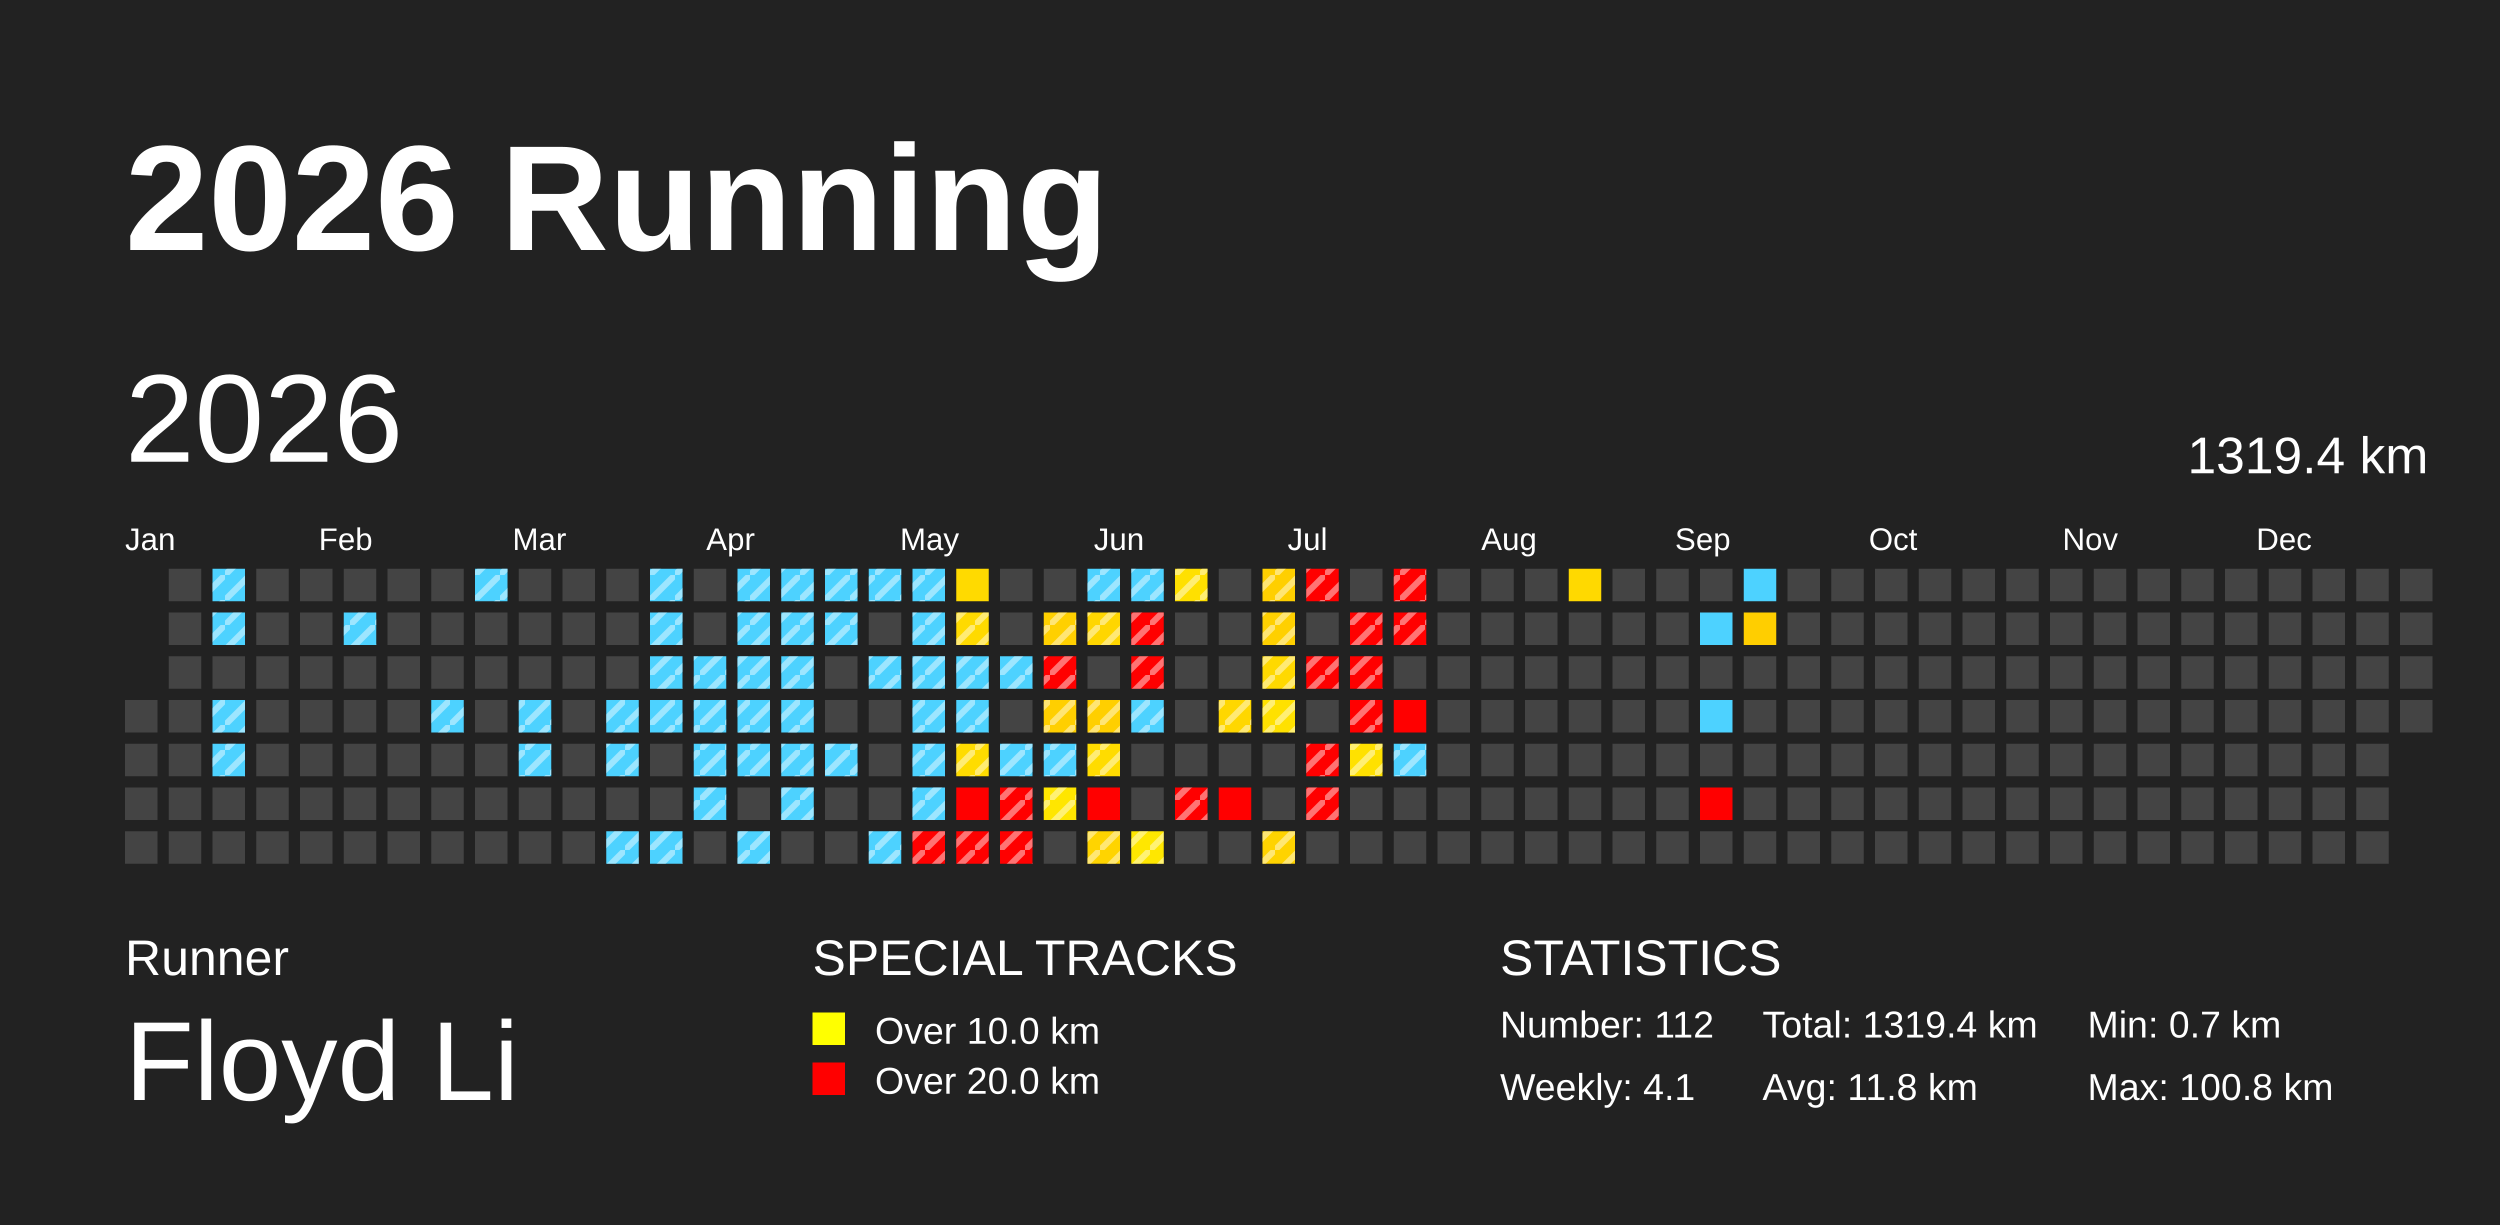
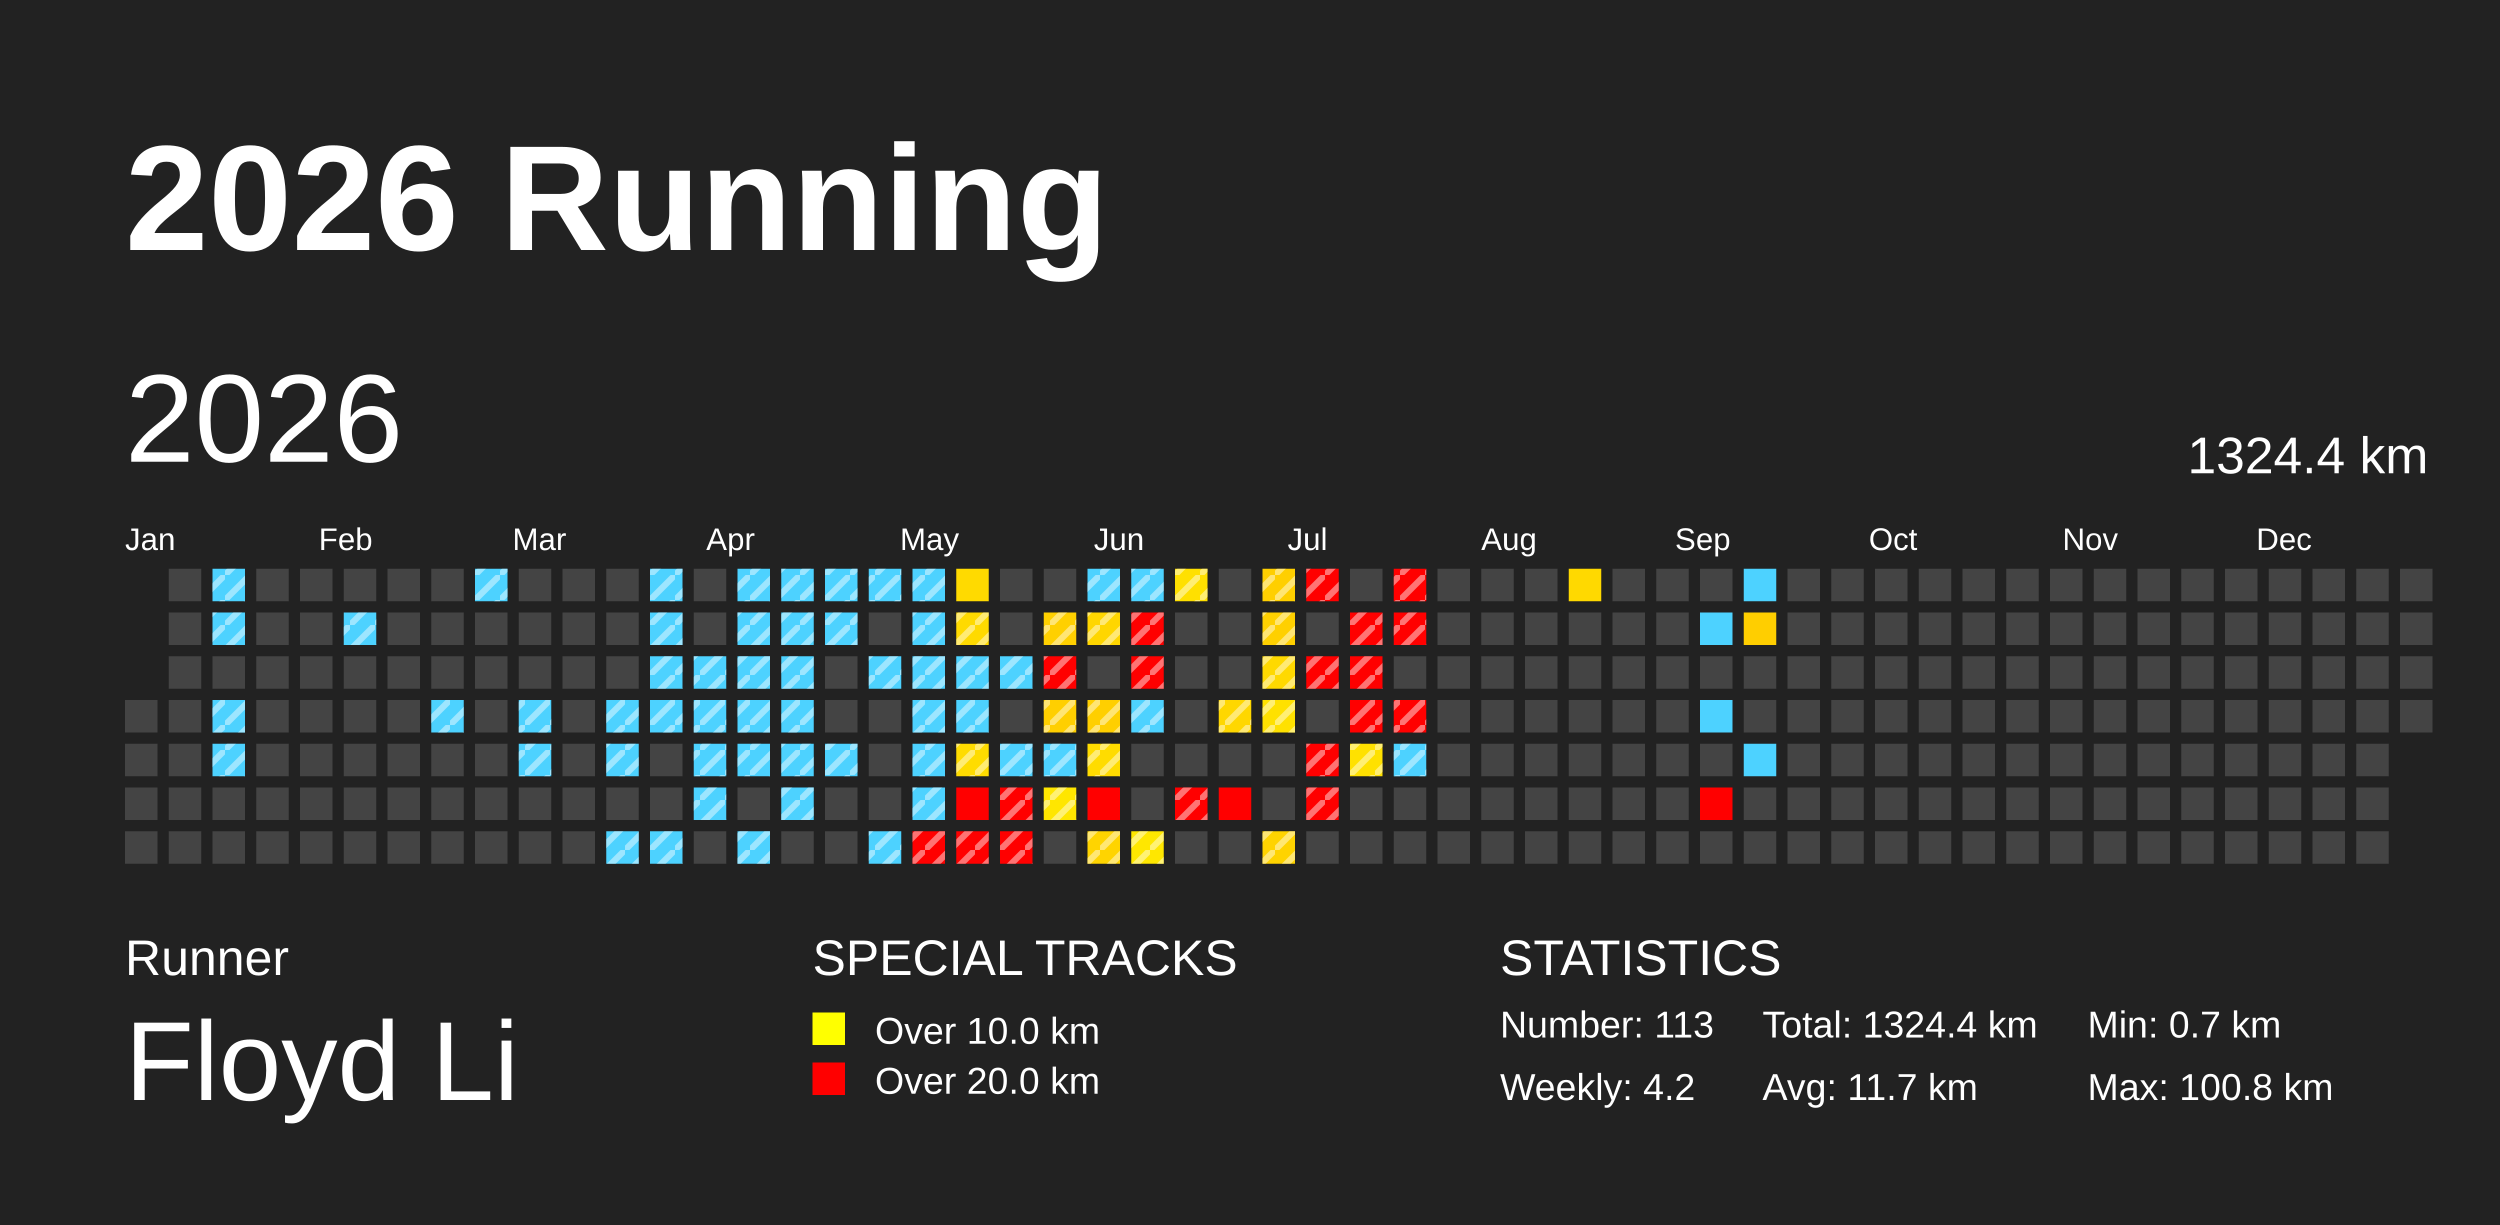
<svg xmlns="http://www.w3.org/2000/svg" baseProfile="full" height="98mm" version="1.1" viewBox="0,0,200,98" width="200mm">
  <defs>
    <pattern height="2" id="indoor-stripe" patternUnits="userSpaceOnUse" width="2">
      <line stroke="white" stroke-opacity="0.45" stroke-width="0.5" x1="0" x2="2" y1="2" y2="0" />
    </pattern>
  </defs>
  <rect fill="#222222" height="98" width="200" x="0" y="0" />
  <text fill="#FFFFFF" style="font-size:12px; font-family:Arial; font-weight:bold;" x="10" y="20">2026 Running</text>
  <text fill="#FFFFFF" style="font-size:4px; font-family:Arial" x="10" y="78">Runner</text>
  <text fill="#FFFFFF" style="font-size:9px; font-family:Arial" x="10" y="88">Floyd Li</text>
  <text fill="#FFFFFF" style="font-size:4px; font-family:Arial" x="65" y="78">SPECIAL TRACKS</text>
  <rect fill="yellow" height="2.6" width="2.6" x="65" y="81" />
  <text fill="#FFFFFF" style="font-size:3px; font-family:Arial" x="70" y="83.5">Over 10.0 km</text>
  <rect fill="red" height="2.6" width="2.6" x="65" y="85" />
  <text fill="#FFFFFF" style="font-size:3px; font-family:Arial" x="70" y="87.5">Over 20.0 km</text>
  <text fill="#FFFFFF" style="font-size:4px; font-family:Arial" x="120" y="78">STATISTICS</text>
-   <text fill="#FFFFFF" style="font-size:3px; font-family:Arial" x="120" y="83">Number: 112</text>
-   <text fill="#FFFFFF" style="font-size:3px; font-family:Arial" x="120" y="88">Weekly: 4.1</text>
-   <text fill="#FFFFFF" style="font-size:3px; font-family:Arial" x="141" y="83">Total: 1319.4 km</text>
-   <text fill="#FFFFFF" style="font-size:3px; font-family:Arial" x="141" y="88">Avg: 11.8 km</text>
+   <text fill="#FFFFFF" style="font-size:3px; font-family:Arial" x="120" y="83">Number: 113</text>
+   <text fill="#FFFFFF" style="font-size:3px; font-family:Arial" x="120" y="88">Weekly: 4.2</text>
+   <text fill="#FFFFFF" style="font-size:3px; font-family:Arial" x="141" y="83">Total: 1324.4 km</text>
+   <text fill="#FFFFFF" style="font-size:3px; font-family:Arial" x="141" y="88">Avg: 11.7 km</text>
  <text fill="#FFFFFF" style="font-size:3px; font-family:Arial" x="167" y="83">Min: 0.7 km</text>
  <text fill="#FFFFFF" style="font-size:3px; font-family:Arial" x="167" y="88">Max: 100.8 km</text>
  <text dominant-baseline="hanging" fill="#FFFFFF" style="font-size:10.0px; font-family:Arial;" x="10" y="30">2026</text>
-   <text dominant-baseline="hanging" fill="#FFFFFF" style="font-size:4.125px; font-family:Arial;" x="175" y="35">1319.4 km</text>
+   <text dominant-baseline="hanging" fill="#FFFFFF" style="font-size:4.125px; font-family:Arial;" x="175" y="35">1324.4 km</text>
  <text fill="#FFFFFF" style="font-size:2.5px; font-family:Arial" x="10.0" y="44">Jan</text>
  <text fill="#FFFFFF" style="font-size:2.5px; font-family:Arial" x="25.5" y="44">Feb</text>
  <text fill="#FFFFFF" style="font-size:2.5px; font-family:Arial" x="41.0" y="44">Mar</text>
  <text fill="#FFFFFF" style="font-size:2.5px; font-family:Arial" x="56.5" y="44">Apr</text>
  <text fill="#FFFFFF" style="font-size:2.5px; font-family:Arial" x="72.0" y="44">May</text>
  <text fill="#FFFFFF" style="font-size:2.5px; font-family:Arial" x="87.5" y="44">Jun</text>
  <text fill="#FFFFFF" style="font-size:2.5px; font-family:Arial" x="103.0" y="44">Jul</text>
  <text fill="#FFFFFF" style="font-size:2.5px; font-family:Arial" x="118.5" y="44">Aug</text>
  <text fill="#FFFFFF" style="font-size:2.5px; font-family:Arial" x="134.0" y="44">Sep</text>
  <text fill="#FFFFFF" style="font-size:2.5px; font-family:Arial" x="149.5" y="44">Oct</text>
  <text fill="#FFFFFF" style="font-size:2.5px; font-family:Arial" x="165.0" y="44">Nov</text>
  <text fill="#FFFFFF" style="font-size:2.5px; font-family:Arial" x="180.5" y="44">Dec</text>
  <rect fill="#444444" height="2.6" width="2.6" x="10.0" y="56.0" />
  <rect fill="#444444" height="2.6" width="2.6" x="10.0" y="59.5" />
  <rect fill="#444444" height="2.6" width="2.6" x="10.0" y="63.0" />
  <rect fill="#444444" height="2.6" width="2.6" x="10.0" y="66.5" />
  <rect fill="#444444" height="2.6" width="2.6" x="13.5" y="45.5" />
  <rect fill="#444444" height="2.6" width="2.6" x="13.5" y="49.0" />
  <rect fill="#444444" height="2.6" width="2.6" x="13.5" y="52.5" />
  <rect fill="#444444" height="2.6" width="2.6" x="13.5" y="56.0" />
  <rect fill="#444444" height="2.6" width="2.6" x="13.5" y="59.5" />
  <rect fill="#444444" height="2.6" width="2.6" x="13.5" y="63.0" />
  <rect fill="#444444" height="2.6" width="2.6" x="13.5" y="66.5" />
  <rect fill="#4dd2ff" height="2.6" width="2.6" x="17.0" y="45.5" />
  <rect fill="url(#indoor-stripe)" height="2.6" style="pointer-events: none;" width="2.6" x="17.0" y="45.5" />
  <rect fill="#4dd2ff" height="2.6" width="2.6" x="17.0" y="49.0" />
  <rect fill="url(#indoor-stripe)" height="2.6" style="pointer-events: none;" width="2.6" x="17.0" y="49.0" />
  <rect fill="#444444" height="2.6" width="2.6" x="17.0" y="52.5" />
  <rect fill="#4dd2ff" height="2.6" width="2.6" x="17.0" y="56.0" />
  <rect fill="url(#indoor-stripe)" height="2.6" style="pointer-events: none;" width="2.6" x="17.0" y="56.0" />
  <rect fill="#4dd2ff" height="2.6" width="2.6" x="17.0" y="59.5" />
  <rect fill="url(#indoor-stripe)" height="2.6" style="pointer-events: none;" width="2.6" x="17.0" y="59.5" />
  <rect fill="#444444" height="2.6" width="2.6" x="17.0" y="63.0" />
  <rect fill="#444444" height="2.6" width="2.6" x="17.0" y="66.5" />
  <rect fill="#444444" height="2.6" width="2.6" x="20.5" y="45.5" />
  <rect fill="#444444" height="2.6" width="2.6" x="20.5" y="49.0" />
  <rect fill="#444444" height="2.6" width="2.6" x="20.5" y="52.5" />
  <rect fill="#444444" height="2.6" width="2.6" x="20.5" y="56.0" />
  <rect fill="#444444" height="2.6" width="2.6" x="20.5" y="59.5" />
  <rect fill="#444444" height="2.6" width="2.6" x="20.5" y="63.0" />
  <rect fill="#444444" height="2.6" width="2.6" x="20.5" y="66.5" />
  <rect fill="#444444" height="2.6" width="2.6" x="24.0" y="45.5" />
  <rect fill="#444444" height="2.6" width="2.6" x="24.0" y="49.0" />
  <rect fill="#444444" height="2.6" width="2.6" x="24.0" y="52.5" />
  <rect fill="#444444" height="2.6" width="2.6" x="24.0" y="56.0" />
  <rect fill="#444444" height="2.6" width="2.6" x="24.0" y="59.5" />
  <rect fill="#444444" height="2.6" width="2.6" x="24.0" y="63.0" />
  <rect fill="#444444" height="2.6" width="2.6" x="24.0" y="66.5" />
  <rect fill="#444444" height="2.6" width="2.6" x="27.5" y="45.5" />
  <rect fill="#4dd2ff" height="2.6" width="2.6" x="27.5" y="49.0" />
  <rect fill="url(#indoor-stripe)" height="2.6" style="pointer-events: none;" width="2.6" x="27.5" y="49.0" />
  <rect fill="#444444" height="2.6" width="2.6" x="27.5" y="52.5" />
  <rect fill="#444444" height="2.6" width="2.6" x="27.5" y="56.0" />
  <rect fill="#444444" height="2.6" width="2.6" x="27.5" y="59.5" />
  <rect fill="#444444" height="2.6" width="2.6" x="27.5" y="63.0" />
  <rect fill="#444444" height="2.6" width="2.6" x="27.5" y="66.5" />
  <rect fill="#444444" height="2.6" width="2.6" x="31.0" y="45.5" />
  <rect fill="#444444" height="2.6" width="2.6" x="31.0" y="49.0" />
  <rect fill="#444444" height="2.6" width="2.6" x="31.0" y="52.5" />
  <rect fill="#444444" height="2.6" width="2.6" x="31.0" y="56.0" />
  <rect fill="#444444" height="2.6" width="2.6" x="31.0" y="59.5" />
  <rect fill="#444444" height="2.6" width="2.6" x="31.0" y="63.0" />
  <rect fill="#444444" height="2.6" width="2.6" x="31.0" y="66.5" />
  <rect fill="#444444" height="2.6" width="2.6" x="34.5" y="45.5" />
  <rect fill="#444444" height="2.6" width="2.6" x="34.5" y="49.0" />
  <rect fill="#444444" height="2.6" width="2.6" x="34.5" y="52.5" />
  <rect fill="#4dd2ff" height="2.6" width="2.6" x="34.5" y="56.0" />
  <rect fill="url(#indoor-stripe)" height="2.6" style="pointer-events: none;" width="2.6" x="34.5" y="56.0" />
  <rect fill="#444444" height="2.6" width="2.6" x="34.5" y="59.5" />
  <rect fill="#444444" height="2.6" width="2.6" x="34.5" y="63.0" />
  <rect fill="#444444" height="2.6" width="2.6" x="34.5" y="66.5" />
  <rect fill="#4dd2ff" height="2.6" width="2.6" x="38.0" y="45.5" />
  <rect fill="url(#indoor-stripe)" height="2.6" style="pointer-events: none;" width="2.6" x="38.0" y="45.5" />
  <rect fill="#444444" height="2.6" width="2.6" x="38.0" y="49.0" />
  <rect fill="#444444" height="2.6" width="2.6" x="38.0" y="52.5" />
  <rect fill="#444444" height="2.6" width="2.6" x="38.0" y="56.0" />
  <rect fill="#444444" height="2.6" width="2.6" x="38.0" y="59.5" />
  <rect fill="#444444" height="2.6" width="2.6" x="38.0" y="63.0" />
  <rect fill="#444444" height="2.6" width="2.6" x="38.0" y="66.5" />
  <rect fill="#444444" height="2.6" width="2.6" x="41.5" y="45.5" />
  <rect fill="#444444" height="2.6" width="2.6" x="41.5" y="49.0" />
  <rect fill="#444444" height="2.6" width="2.6" x="41.5" y="52.5" />
  <rect fill="#4dd2ff" height="2.6" width="2.6" x="41.5" y="56.0" />
  <rect fill="url(#indoor-stripe)" height="2.6" style="pointer-events: none;" width="2.6" x="41.5" y="56.0" />
  <rect fill="#4dd2ff" height="2.6" width="2.6" x="41.5" y="59.5" />
  <rect fill="url(#indoor-stripe)" height="2.6" style="pointer-events: none;" width="2.6" x="41.5" y="59.5" />
  <rect fill="#444444" height="2.6" width="2.6" x="41.5" y="63.0" />
  <rect fill="#444444" height="2.6" width="2.6" x="41.5" y="66.5" />
  <rect fill="#444444" height="2.6" width="2.6" x="45.0" y="45.5" />
  <rect fill="#444444" height="2.6" width="2.6" x="45.0" y="49.0" />
  <rect fill="#444444" height="2.6" width="2.6" x="45.0" y="52.5" />
  <rect fill="#444444" height="2.6" width="2.6" x="45.0" y="56.0" />
  <rect fill="#444444" height="2.6" width="2.6" x="45.0" y="59.5" />
  <rect fill="#444444" height="2.6" width="2.6" x="45.0" y="63.0" />
  <rect fill="#444444" height="2.6" width="2.6" x="45.0" y="66.5" />
  <rect fill="#444444" height="2.6" width="2.6" x="48.5" y="45.5" />
  <rect fill="#444444" height="2.6" width="2.6" x="48.5" y="49.0" />
  <rect fill="#444444" height="2.6" width="2.6" x="48.5" y="52.5" />
  <rect fill="#4dd2ff" height="2.6" width="2.6" x="48.5" y="56.0" />
  <rect fill="url(#indoor-stripe)" height="2.6" style="pointer-events: none;" width="2.6" x="48.5" y="56.0" />
  <rect fill="#4dd2ff" height="2.6" width="2.6" x="48.5" y="59.5" />
  <rect fill="url(#indoor-stripe)" height="2.6" style="pointer-events: none;" width="2.6" x="48.5" y="59.5" />
  <rect fill="#444444" height="2.6" width="2.6" x="48.5" y="63.0" />
  <rect fill="#4dd2ff" height="2.6" width="2.6" x="48.5" y="66.5" />
  <rect fill="url(#indoor-stripe)" height="2.6" style="pointer-events: none;" width="2.6" x="48.5" y="66.5" />
  <rect fill="#4dd2ff" height="2.6" width="2.6" x="52.0" y="45.5" />
  <rect fill="url(#indoor-stripe)" height="2.6" style="pointer-events: none;" width="2.6" x="52.0" y="45.5" />
  <rect fill="#4dd2ff" height="2.6" width="2.6" x="52.0" y="49.0" />
  <rect fill="url(#indoor-stripe)" height="2.6" style="pointer-events: none;" width="2.6" x="52.0" y="49.0" />
  <rect fill="#4dd2ff" height="2.6" width="2.6" x="52.0" y="52.5" />
  <rect fill="url(#indoor-stripe)" height="2.6" style="pointer-events: none;" width="2.6" x="52.0" y="52.5" />
  <rect fill="#4dd2ff" height="2.6" width="2.6" x="52.0" y="56.0" />
  <rect fill="url(#indoor-stripe)" height="2.6" style="pointer-events: none;" width="2.6" x="52.0" y="56.0" />
  <rect fill="#444444" height="2.6" width="2.6" x="52.0" y="59.5" />
  <rect fill="#444444" height="2.6" width="2.6" x="52.0" y="63.0" />
  <rect fill="#4dd2ff" height="2.6" width="2.6" x="52.0" y="66.5" />
  <rect fill="url(#indoor-stripe)" height="2.6" style="pointer-events: none;" width="2.6" x="52.0" y="66.5" />
  <rect fill="#444444" height="2.6" width="2.6" x="55.5" y="45.5" />
  <rect fill="#444444" height="2.6" width="2.6" x="55.5" y="49.0" />
  <rect fill="#4dd2ff" height="2.6" width="2.6" x="55.5" y="52.5" />
  <rect fill="url(#indoor-stripe)" height="2.6" style="pointer-events: none;" width="2.6" x="55.5" y="52.5" />
  <rect fill="#4dd2ff" height="2.6" width="2.6" x="55.5" y="56.0" />
  <rect fill="url(#indoor-stripe)" height="2.6" style="pointer-events: none;" width="2.6" x="55.5" y="56.0" />
  <rect fill="#4dd2ff" height="2.6" width="2.6" x="55.5" y="59.5" />
  <rect fill="url(#indoor-stripe)" height="2.6" style="pointer-events: none;" width="2.6" x="55.5" y="59.5" />
  <rect fill="#4dd2ff" height="2.6" width="2.6" x="55.5" y="63.0" />
  <rect fill="url(#indoor-stripe)" height="2.6" style="pointer-events: none;" width="2.6" x="55.5" y="63.0" />
  <rect fill="#444444" height="2.6" width="2.6" x="55.5" y="66.5" />
  <rect fill="#4dd2ff" height="2.6" width="2.6" x="59.0" y="45.5" />
  <rect fill="url(#indoor-stripe)" height="2.6" style="pointer-events: none;" width="2.6" x="59.0" y="45.5" />
  <rect fill="#4dd2ff" height="2.6" width="2.6" x="59.0" y="49.0" />
  <rect fill="url(#indoor-stripe)" height="2.6" style="pointer-events: none;" width="2.6" x="59.0" y="49.0" />
  <rect fill="#4dd2ff" height="2.6" width="2.6" x="59.0" y="52.5" />
  <rect fill="url(#indoor-stripe)" height="2.6" style="pointer-events: none;" width="2.6" x="59.0" y="52.5" />
  <rect fill="#4dd2ff" height="2.6" width="2.6" x="59.0" y="56.0" />
  <rect fill="url(#indoor-stripe)" height="2.6" style="pointer-events: none;" width="2.6" x="59.0" y="56.0" />
  <rect fill="#4dd2ff" height="2.6" width="2.6" x="59.0" y="59.5" />
  <rect fill="url(#indoor-stripe)" height="2.6" style="pointer-events: none;" width="2.6" x="59.0" y="59.5" />
  <rect fill="#444444" height="2.6" width="2.6" x="59.0" y="63.0" />
  <rect fill="#4dd2ff" height="2.6" width="2.6" x="59.0" y="66.5" />
  <rect fill="url(#indoor-stripe)" height="2.6" style="pointer-events: none;" width="2.6" x="59.0" y="66.5" />
  <rect fill="#4dd2ff" height="2.6" width="2.6" x="62.5" y="45.5" />
  <rect fill="url(#indoor-stripe)" height="2.6" style="pointer-events: none;" width="2.6" x="62.5" y="45.5" />
  <rect fill="#4dd2ff" height="2.6" width="2.6" x="62.5" y="49.0" />
  <rect fill="url(#indoor-stripe)" height="2.6" style="pointer-events: none;" width="2.6" x="62.5" y="49.0" />
  <rect fill="#4dd2ff" height="2.6" width="2.6" x="62.5" y="52.5" />
  <rect fill="url(#indoor-stripe)" height="2.6" style="pointer-events: none;" width="2.6" x="62.5" y="52.5" />
  <rect fill="#4dd2ff" height="2.6" width="2.6" x="62.5" y="56.0" />
  <rect fill="url(#indoor-stripe)" height="2.6" style="pointer-events: none;" width="2.6" x="62.5" y="56.0" />
  <rect fill="#4dd2ff" height="2.6" width="2.6" x="62.5" y="59.5" />
  <rect fill="url(#indoor-stripe)" height="2.6" style="pointer-events: none;" width="2.6" x="62.5" y="59.5" />
  <rect fill="#4dd2ff" height="2.6" width="2.6" x="62.5" y="63.0" />
  <rect fill="url(#indoor-stripe)" height="2.6" style="pointer-events: none;" width="2.6" x="62.5" y="63.0" />
  <rect fill="#444444" height="2.6" width="2.6" x="62.5" y="66.5" />
  <rect fill="#4dd2ff" height="2.6" width="2.6" x="66.0" y="45.5" />
  <rect fill="url(#indoor-stripe)" height="2.6" style="pointer-events: none;" width="2.6" x="66.0" y="45.5" />
  <rect fill="#4dd2ff" height="2.6" width="2.6" x="66.0" y="49.0" />
  <rect fill="url(#indoor-stripe)" height="2.6" style="pointer-events: none;" width="2.6" x="66.0" y="49.0" />
  <rect fill="#444444" height="2.6" width="2.6" x="66.0" y="52.5" />
  <rect fill="#444444" height="2.6" width="2.6" x="66.0" y="56.0" />
  <rect fill="#4dd2ff" height="2.6" width="2.6" x="66.0" y="59.5" />
  <rect fill="url(#indoor-stripe)" height="2.6" style="pointer-events: none;" width="2.6" x="66.0" y="59.5" />
  <rect fill="#444444" height="2.6" width="2.6" x="66.0" y="63.0" />
  <rect fill="#444444" height="2.6" width="2.6" x="66.0" y="66.5" />
  <rect fill="#4dd2ff" height="2.6" width="2.6" x="69.5" y="45.5" />
  <rect fill="url(#indoor-stripe)" height="2.6" style="pointer-events: none;" width="2.6" x="69.5" y="45.5" />
  <rect fill="#444444" height="2.6" width="2.6" x="69.5" y="49.0" />
  <rect fill="#4dd2ff" height="2.6" width="2.6" x="69.5" y="52.5" />
  <rect fill="url(#indoor-stripe)" height="2.6" style="pointer-events: none;" width="2.6" x="69.5" y="52.5" />
  <rect fill="#444444" height="2.6" width="2.6" x="69.5" y="56.0" />
  <rect fill="#444444" height="2.6" width="2.6" x="69.5" y="59.5" />
  <rect fill="#444444" height="2.6" width="2.6" x="69.5" y="63.0" />
  <rect fill="#4dd2ff" height="2.6" width="2.6" x="69.5" y="66.5" />
  <rect fill="url(#indoor-stripe)" height="2.6" style="pointer-events: none;" width="2.6" x="69.5" y="66.5" />
  <rect fill="#4dd2ff" height="2.6" width="2.6" x="73.0" y="45.5" />
  <rect fill="url(#indoor-stripe)" height="2.6" style="pointer-events: none;" width="2.6" x="73.0" y="45.5" />
  <rect fill="#4dd2ff" height="2.6" width="2.6" x="73.0" y="49.0" />
  <rect fill="url(#indoor-stripe)" height="2.6" style="pointer-events: none;" width="2.6" x="73.0" y="49.0" />
  <rect fill="#4dd2ff" height="2.6" width="2.6" x="73.0" y="52.5" />
  <rect fill="url(#indoor-stripe)" height="2.6" style="pointer-events: none;" width="2.6" x="73.0" y="52.5" />
  <rect fill="#4dd2ff" height="2.6" width="2.6" x="73.0" y="56.0" />
  <rect fill="url(#indoor-stripe)" height="2.6" style="pointer-events: none;" width="2.6" x="73.0" y="56.0" />
  <rect fill="#4dd2ff" height="2.6" width="2.6" x="73.0" y="59.5" />
  <rect fill="url(#indoor-stripe)" height="2.6" style="pointer-events: none;" width="2.6" x="73.0" y="59.5" />
  <rect fill="#4dd2ff" height="2.6" width="2.6" x="73.0" y="63.0" />
  <rect fill="url(#indoor-stripe)" height="2.6" style="pointer-events: none;" width="2.6" x="73.0" y="63.0" />
  <rect fill="red" height="2.6" width="2.6" x="73.0" y="66.5" />
  <rect fill="url(#indoor-stripe)" height="2.6" style="pointer-events: none;" width="2.6" x="73.0" y="66.5" />
  <rect fill="#ffda00" height="2.6" width="2.6" x="76.5" y="45.5" />
  <rect fill="#ffda00" height="2.6" width="2.6" x="76.5" y="49.0" />
  <rect fill="url(#indoor-stripe)" height="2.6" style="pointer-events: none;" width="2.6" x="76.5" y="49.0" />
  <rect fill="#4dd2ff" height="2.6" width="2.6" x="76.5" y="52.5" />
  <rect fill="url(#indoor-stripe)" height="2.6" style="pointer-events: none;" width="2.6" x="76.5" y="52.5" />
  <rect fill="#4dd2ff" height="2.6" width="2.6" x="76.5" y="56.0" />
  <rect fill="url(#indoor-stripe)" height="2.6" style="pointer-events: none;" width="2.6" x="76.5" y="56.0" />
  <rect fill="#ffdc00" height="2.6" width="2.6" x="76.5" y="59.5" />
  <rect fill="url(#indoor-stripe)" height="2.6" style="pointer-events: none;" width="2.6" x="76.5" y="59.5" />
  <rect fill="red" height="2.6" width="2.6" x="76.5" y="63.0" />
  <rect fill="red" height="2.6" width="2.6" x="76.5" y="66.5" />
  <rect fill="url(#indoor-stripe)" height="2.6" style="pointer-events: none;" width="2.6" x="76.5" y="66.5" />
  <rect fill="#444444" height="2.6" width="2.6" x="80.0" y="45.5" />
  <rect fill="#444444" height="2.6" width="2.6" x="80.0" y="49.0" />
  <rect fill="#4dd2ff" height="2.6" width="2.6" x="80.0" y="52.5" />
  <rect fill="url(#indoor-stripe)" height="2.6" style="pointer-events: none;" width="2.6" x="80.0" y="52.5" />
  <rect fill="#444444" height="2.6" width="2.6" x="80.0" y="56.0" />
  <rect fill="#4dd2ff" height="2.6" width="2.6" x="80.0" y="59.5" />
  <rect fill="url(#indoor-stripe)" height="2.6" style="pointer-events: none;" width="2.6" x="80.0" y="59.5" />
  <rect fill="red" height="2.6" width="2.6" x="80.0" y="63.0" />
  <rect fill="url(#indoor-stripe)" height="2.6" style="pointer-events: none;" width="2.6" x="80.0" y="63.0" />
  <rect fill="red" height="2.6" width="2.6" x="80.0" y="66.5" />
  <rect fill="url(#indoor-stripe)" height="2.6" style="pointer-events: none;" width="2.6" x="80.0" y="66.5" />
  <rect fill="#444444" height="2.6" width="2.6" x="83.5" y="45.5" />
  <rect fill="#ffd000" height="2.6" width="2.6" x="83.5" y="49.0" />
  <rect fill="url(#indoor-stripe)" height="2.6" style="pointer-events: none;" width="2.6" x="83.5" y="49.0" />
  <rect fill="red" height="2.6" width="2.6" x="83.5" y="52.5" />
  <rect fill="url(#indoor-stripe)" height="2.6" style="pointer-events: none;" width="2.6" x="83.5" y="52.5" />
  <rect fill="#ffcf00" height="2.6" width="2.6" x="83.5" y="56.0" />
  <rect fill="url(#indoor-stripe)" height="2.6" style="pointer-events: none;" width="2.6" x="83.5" y="56.0" />
  <rect fill="#4dd2ff" height="2.6" width="2.6" x="83.5" y="59.5" />
  <rect fill="url(#indoor-stripe)" height="2.6" style="pointer-events: none;" width="2.6" x="83.5" y="59.5" />
  <rect fill="#ffe600" height="2.6" width="2.6" x="83.5" y="63.0" />
  <rect fill="url(#indoor-stripe)" height="2.6" style="pointer-events: none;" width="2.6" x="83.5" y="63.0" />
  <rect fill="#444444" height="2.6" width="2.6" x="83.5" y="66.5" />
  <rect fill="#4dd2ff" height="2.6" width="2.6" x="87.0" y="45.5" />
  <rect fill="url(#indoor-stripe)" height="2.6" style="pointer-events: none;" width="2.6" x="87.0" y="45.5" />
  <rect fill="#ffd600" height="2.6" width="2.6" x="87.0" y="49.0" />
  <rect fill="url(#indoor-stripe)" height="2.6" style="pointer-events: none;" width="2.6" x="87.0" y="49.0" />
  <rect fill="#444444" height="2.6" width="2.6" x="87.0" y="52.5" />
  <rect fill="#ffcf00" height="2.6" width="2.6" x="87.0" y="56.0" />
  <rect fill="url(#indoor-stripe)" height="2.6" style="pointer-events: none;" width="2.6" x="87.0" y="56.0" />
  <rect fill="#ffdc00" height="2.6" width="2.6" x="87.0" y="59.5" />
  <rect fill="url(#indoor-stripe)" height="2.6" style="pointer-events: none;" width="2.6" x="87.0" y="59.5" />
  <rect fill="red" height="2.6" width="2.6" x="87.0" y="63.0" />
  <rect fill="#ffd400" height="2.6" width="2.6" x="87.0" y="66.5" />
  <rect fill="url(#indoor-stripe)" height="2.6" style="pointer-events: none;" width="2.6" x="87.0" y="66.5" />
  <rect fill="#4dd2ff" height="2.6" width="2.6" x="90.5" y="45.5" />
  <rect fill="url(#indoor-stripe)" height="2.6" style="pointer-events: none;" width="2.6" x="90.5" y="45.5" />
  <rect fill="red" height="2.6" width="2.6" x="90.5" y="49.0" />
  <rect fill="url(#indoor-stripe)" height="2.6" style="pointer-events: none;" width="2.6" x="90.5" y="49.0" />
  <rect fill="red" height="2.6" width="2.6" x="90.5" y="52.5" />
  <rect fill="url(#indoor-stripe)" height="2.6" style="pointer-events: none;" width="2.6" x="90.5" y="52.5" />
  <rect fill="#4dd2ff" height="2.6" width="2.6" x="90.5" y="56.0" />
  <rect fill="url(#indoor-stripe)" height="2.6" style="pointer-events: none;" width="2.6" x="90.5" y="56.0" />
  <rect fill="#444444" height="2.6" width="2.6" x="90.5" y="59.5" />
  <rect fill="#444444" height="2.6" width="2.6" x="90.5" y="63.0" />
  <rect fill="#ffe700" height="2.6" width="2.6" x="90.5" y="66.5" />
  <rect fill="url(#indoor-stripe)" height="2.6" style="pointer-events: none;" width="2.6" x="90.5" y="66.5" />
  <rect fill="#ffe000" height="2.6" width="2.6" x="94.0" y="45.5" />
  <rect fill="url(#indoor-stripe)" height="2.6" style="pointer-events: none;" width="2.6" x="94.0" y="45.5" />
  <rect fill="#444444" height="2.6" width="2.6" x="94.0" y="49.0" />
  <rect fill="#444444" height="2.6" width="2.6" x="94.0" y="52.5" />
  <rect fill="#444444" height="2.6" width="2.6" x="94.0" y="56.0" />
  <rect fill="#444444" height="2.6" width="2.6" x="94.0" y="59.5" />
  <rect fill="red" height="2.6" width="2.6" x="94.0" y="63.0" />
  <rect fill="url(#indoor-stripe)" height="2.6" style="pointer-events: none;" width="2.6" x="94.0" y="63.0" />
  <rect fill="#444444" height="2.6" width="2.6" x="94.0" y="66.5" />
  <rect fill="#444444" height="2.6" width="2.6" x="97.5" y="45.5" />
  <rect fill="#444444" height="2.6" width="2.6" x="97.5" y="49.0" />
  <rect fill="#444444" height="2.6" width="2.6" x="97.5" y="52.5" />
  <rect fill="#ffd700" height="2.6" width="2.6" x="97.5" y="56.0" />
  <rect fill="url(#indoor-stripe)" height="2.6" style="pointer-events: none;" width="2.6" x="97.5" y="56.0" />
  <rect fill="#444444" height="2.6" width="2.6" x="97.5" y="59.5" />
  <rect fill="red" height="2.6" width="2.6" x="97.5" y="63.0" />
  <rect fill="#444444" height="2.6" width="2.6" x="97.5" y="66.5" />
  <rect fill="#ffcf00" height="2.6" width="2.6" x="101.0" y="45.5" />
  <rect fill="url(#indoor-stripe)" height="2.6" style="pointer-events: none;" width="2.6" x="101.0" y="45.5" />
  <rect fill="#ffd000" height="2.6" width="2.6" x="101.0" y="49.0" />
  <rect fill="url(#indoor-stripe)" height="2.6" style="pointer-events: none;" width="2.6" x="101.0" y="49.0" />
  <rect fill="#ffd900" height="2.6" width="2.6" x="101.0" y="52.5" />
  <rect fill="url(#indoor-stripe)" height="2.6" style="pointer-events: none;" width="2.6" x="101.0" y="52.5" />
  <rect fill="#ffe100" height="2.6" width="2.6" x="101.0" y="56.0" />
  <rect fill="url(#indoor-stripe)" height="2.6" style="pointer-events: none;" width="2.6" x="101.0" y="56.0" />
  <rect fill="#444444" height="2.6" width="2.6" x="101.0" y="59.5" />
  <rect fill="#444444" height="2.6" width="2.6" x="101.0" y="63.0" />
  <rect fill="#ffd300" height="2.6" width="2.6" x="101.0" y="66.5" />
  <rect fill="url(#indoor-stripe)" height="2.6" style="pointer-events: none;" width="2.6" x="101.0" y="66.5" />
  <rect fill="red" height="2.6" width="2.6" x="104.5" y="45.5" />
  <rect fill="url(#indoor-stripe)" height="2.6" style="pointer-events: none;" width="2.6" x="104.5" y="45.5" />
  <rect fill="#444444" height="2.6" width="2.6" x="104.5" y="49.0" />
  <rect fill="red" height="2.6" width="2.6" x="104.5" y="52.5" />
  <rect fill="url(#indoor-stripe)" height="2.6" style="pointer-events: none;" width="2.6" x="104.5" y="52.5" />
  <rect fill="#444444" height="2.6" width="2.6" x="104.5" y="56.0" />
  <rect fill="red" height="2.6" width="2.6" x="104.5" y="59.5" />
  <rect fill="url(#indoor-stripe)" height="2.6" style="pointer-events: none;" width="2.6" x="104.5" y="59.5" />
  <rect fill="red" height="2.6" width="2.6" x="104.5" y="63.0" />
  <rect fill="url(#indoor-stripe)" height="2.6" style="pointer-events: none;" width="2.6" x="104.5" y="63.0" />
  <rect fill="#444444" height="2.6" width="2.6" x="104.5" y="66.5" />
  <rect fill="#444444" height="2.6" width="2.6" x="108.0" y="45.5" />
  <rect fill="red" height="2.6" width="2.6" x="108.0" y="49.0" />
  <rect fill="url(#indoor-stripe)" height="2.6" style="pointer-events: none;" width="2.6" x="108.0" y="49.0" />
  <rect fill="red" height="2.6" width="2.6" x="108.0" y="52.5" />
  <rect fill="url(#indoor-stripe)" height="2.6" style="pointer-events: none;" width="2.6" x="108.0" y="52.5" />
  <rect fill="red" height="2.6" width="2.6" x="108.0" y="56.0" />
  <rect fill="url(#indoor-stripe)" height="2.6" style="pointer-events: none;" width="2.6" x="108.0" y="56.0" />
  <rect fill="#ffe100" height="2.6" width="2.6" x="108.0" y="59.5" />
  <rect fill="url(#indoor-stripe)" height="2.6" style="pointer-events: none;" width="2.6" x="108.0" y="59.5" />
  <rect fill="#444444" height="2.6" width="2.6" x="108.0" y="63.0" />
  <rect fill="#444444" height="2.6" width="2.6" x="108.0" y="66.5" />
  <rect fill="red" height="2.6" width="2.6" x="111.5" y="45.5" />
  <rect fill="url(#indoor-stripe)" height="2.6" style="pointer-events: none;" width="2.6" x="111.5" y="45.5" />
  <rect fill="red" height="2.6" width="2.6" x="111.5" y="49.0" />
  <rect fill="url(#indoor-stripe)" height="2.6" style="pointer-events: none;" width="2.6" x="111.5" y="49.0" />
  <rect fill="#444444" height="2.6" width="2.6" x="111.5" y="52.5" />
  <rect fill="red" height="2.6" width="2.6" x="111.5" y="56.0" />
+   <rect fill="url(#indoor-stripe)" height="2.6" style="pointer-events: none;" width="2.6" x="111.5" y="56.0" />
  <rect fill="#4dd2ff" height="2.6" width="2.6" x="111.5" y="59.5" />
  <rect fill="url(#indoor-stripe)" height="2.6" style="pointer-events: none;" width="2.6" x="111.5" y="59.5" />
  <rect fill="#444444" height="2.6" width="2.6" x="111.5" y="63.0" />
  <rect fill="#444444" height="2.6" width="2.6" x="111.5" y="66.5" />
  <rect fill="#444444" height="2.6" width="2.6" x="115.0" y="45.5" />
  <rect fill="#444444" height="2.6" width="2.6" x="115.0" y="49.0" />
  <rect fill="#444444" height="2.6" width="2.6" x="115.0" y="52.5" />
  <rect fill="#444444" height="2.6" width="2.6" x="115.0" y="56.0" />
  <rect fill="#444444" height="2.6" width="2.6" x="115.0" y="59.5" />
  <rect fill="#444444" height="2.6" width="2.6" x="115.0" y="63.0" />
  <rect fill="#444444" height="2.6" width="2.6" x="115.0" y="66.5" />
  <rect fill="#444444" height="2.6" width="2.6" x="118.5" y="45.5" />
  <rect fill="#444444" height="2.6" width="2.6" x="118.5" y="49.0" />
  <rect fill="#444444" height="2.6" width="2.6" x="118.5" y="52.5" />
  <rect fill="#444444" height="2.6" width="2.6" x="118.5" y="56.0" />
  <rect fill="#444444" height="2.6" width="2.6" x="118.5" y="59.5" />
  <rect fill="#444444" height="2.6" width="2.6" x="118.5" y="63.0" />
  <rect fill="#444444" height="2.6" width="2.6" x="118.5" y="66.5" />
  <rect fill="#444444" height="2.6" width="2.6" x="122.0" y="45.5" />
  <rect fill="#444444" height="2.6" width="2.6" x="122.0" y="49.0" />
  <rect fill="#444444" height="2.6" width="2.6" x="122.0" y="52.5" />
  <rect fill="#444444" height="2.6" width="2.6" x="122.0" y="56.0" />
  <rect fill="#444444" height="2.6" width="2.6" x="122.0" y="59.5" />
  <rect fill="#444444" height="2.6" width="2.6" x="122.0" y="63.0" />
  <rect fill="#444444" height="2.6" width="2.6" x="122.0" y="66.5" />
  <rect fill="#ffd900" height="2.6" width="2.6" x="125.5" y="45.5" />
  <rect fill="#444444" height="2.6" width="2.6" x="125.5" y="49.0" />
  <rect fill="#444444" height="2.6" width="2.6" x="125.5" y="52.5" />
  <rect fill="#444444" height="2.6" width="2.6" x="125.5" y="56.0" />
  <rect fill="#444444" height="2.6" width="2.6" x="125.5" y="59.5" />
  <rect fill="#444444" height="2.6" width="2.6" x="125.5" y="63.0" />
  <rect fill="#444444" height="2.6" width="2.6" x="125.5" y="66.5" />
  <rect fill="#444444" height="2.6" width="2.6" x="129.0" y="45.5" />
  <rect fill="#444444" height="2.6" width="2.6" x="129.0" y="49.0" />
  <rect fill="#444444" height="2.6" width="2.6" x="129.0" y="52.5" />
  <rect fill="#444444" height="2.6" width="2.6" x="129.0" y="56.0" />
  <rect fill="#444444" height="2.6" width="2.6" x="129.0" y="59.5" />
  <rect fill="#444444" height="2.6" width="2.6" x="129.0" y="63.0" />
  <rect fill="#444444" height="2.6" width="2.6" x="129.0" y="66.5" />
  <rect fill="#444444" height="2.6" width="2.6" x="132.5" y="45.5" />
  <rect fill="#444444" height="2.6" width="2.6" x="132.5" y="49.0" />
  <rect fill="#444444" height="2.6" width="2.6" x="132.5" y="52.5" />
  <rect fill="#444444" height="2.6" width="2.6" x="132.5" y="56.0" />
  <rect fill="#444444" height="2.6" width="2.6" x="132.5" y="59.5" />
  <rect fill="#444444" height="2.6" width="2.6" x="132.5" y="63.0" />
  <rect fill="#444444" height="2.6" width="2.6" x="132.5" y="66.5" />
  <rect fill="#444444" height="2.6" width="2.6" x="136.0" y="45.5" />
  <rect fill="#4dd2ff" height="2.6" width="2.6" x="136.0" y="49.0" />
  <rect fill="#444444" height="2.6" width="2.6" x="136.0" y="52.5" />
  <rect fill="#4dd2ff" height="2.6" width="2.6" x="136.0" y="56.0" />
  <rect fill="#444444" height="2.6" width="2.6" x="136.0" y="59.5" />
  <rect fill="red" height="2.6" width="2.6" x="136.0" y="63.0" />
  <rect fill="#444444" height="2.6" width="2.6" x="136.0" y="66.5" />
  <rect fill="#4dd2ff" height="2.6" width="2.6" x="139.5" y="45.5" />
  <rect fill="#ffce00" height="2.6" width="2.6" x="139.5" y="49.0" />
  <rect fill="#444444" height="2.6" width="2.6" x="139.5" y="52.5" />
  <rect fill="#444444" height="2.6" width="2.6" x="139.5" y="56.0" />
-   <rect fill="#444444" height="2.6" width="2.6" x="139.5" y="59.5" />
+   <rect fill="#4dd2ff" height="2.6" width="2.6" x="139.5" y="59.5" />
  <rect fill="#444444" height="2.6" width="2.6" x="139.5" y="63.0" />
  <rect fill="#444444" height="2.6" width="2.6" x="139.5" y="66.5" />
  <rect fill="#444444" height="2.6" width="2.6" x="143.0" y="45.5" />
  <rect fill="#444444" height="2.6" width="2.6" x="143.0" y="49.0" />
  <rect fill="#444444" height="2.6" width="2.6" x="143.0" y="52.5" />
  <rect fill="#444444" height="2.6" width="2.6" x="143.0" y="56.0" />
  <rect fill="#444444" height="2.6" width="2.6" x="143.0" y="59.5" />
  <rect fill="#444444" height="2.6" width="2.6" x="143.0" y="63.0" />
  <rect fill="#444444" height="2.6" width="2.6" x="143.0" y="66.5" />
  <rect fill="#444444" height="2.6" width="2.6" x="146.5" y="45.5" />
  <rect fill="#444444" height="2.6" width="2.6" x="146.5" y="49.0" />
  <rect fill="#444444" height="2.6" width="2.6" x="146.5" y="52.5" />
  <rect fill="#444444" height="2.6" width="2.6" x="146.5" y="56.0" />
  <rect fill="#444444" height="2.6" width="2.6" x="146.5" y="59.5" />
  <rect fill="#444444" height="2.6" width="2.6" x="146.5" y="63.0" />
  <rect fill="#444444" height="2.6" width="2.6" x="146.5" y="66.5" />
  <rect fill="#444444" height="2.6" width="2.6" x="150.0" y="45.5" />
  <rect fill="#444444" height="2.6" width="2.6" x="150.0" y="49.0" />
  <rect fill="#444444" height="2.6" width="2.6" x="150.0" y="52.5" />
  <rect fill="#444444" height="2.6" width="2.6" x="150.0" y="56.0" />
  <rect fill="#444444" height="2.6" width="2.6" x="150.0" y="59.5" />
  <rect fill="#444444" height="2.6" width="2.6" x="150.0" y="63.0" />
  <rect fill="#444444" height="2.6" width="2.6" x="150.0" y="66.5" />
  <rect fill="#444444" height="2.6" width="2.6" x="153.5" y="45.5" />
  <rect fill="#444444" height="2.6" width="2.6" x="153.5" y="49.0" />
  <rect fill="#444444" height="2.6" width="2.6" x="153.5" y="52.5" />
  <rect fill="#444444" height="2.6" width="2.6" x="153.5" y="56.0" />
  <rect fill="#444444" height="2.6" width="2.6" x="153.5" y="59.5" />
  <rect fill="#444444" height="2.6" width="2.6" x="153.5" y="63.0" />
  <rect fill="#444444" height="2.6" width="2.6" x="153.5" y="66.5" />
  <rect fill="#444444" height="2.6" width="2.6" x="157.0" y="45.5" />
  <rect fill="#444444" height="2.6" width="2.6" x="157.0" y="49.0" />
  <rect fill="#444444" height="2.6" width="2.6" x="157.0" y="52.5" />
  <rect fill="#444444" height="2.6" width="2.6" x="157.0" y="56.0" />
  <rect fill="#444444" height="2.6" width="2.6" x="157.0" y="59.5" />
  <rect fill="#444444" height="2.6" width="2.6" x="157.0" y="63.0" />
  <rect fill="#444444" height="2.6" width="2.6" x="157.0" y="66.5" />
  <rect fill="#444444" height="2.6" width="2.6" x="160.5" y="45.5" />
  <rect fill="#444444" height="2.6" width="2.6" x="160.5" y="49.0" />
  <rect fill="#444444" height="2.6" width="2.6" x="160.5" y="52.5" />
  <rect fill="#444444" height="2.6" width="2.6" x="160.5" y="56.0" />
  <rect fill="#444444" height="2.6" width="2.6" x="160.5" y="59.5" />
  <rect fill="#444444" height="2.6" width="2.6" x="160.5" y="63.0" />
  <rect fill="#444444" height="2.6" width="2.6" x="160.5" y="66.5" />
  <rect fill="#444444" height="2.6" width="2.6" x="164.0" y="45.5" />
  <rect fill="#444444" height="2.6" width="2.6" x="164.0" y="49.0" />
  <rect fill="#444444" height="2.6" width="2.6" x="164.0" y="52.5" />
  <rect fill="#444444" height="2.6" width="2.6" x="164.0" y="56.0" />
  <rect fill="#444444" height="2.6" width="2.6" x="164.0" y="59.5" />
  <rect fill="#444444" height="2.6" width="2.6" x="164.0" y="63.0" />
  <rect fill="#444444" height="2.6" width="2.6" x="164.0" y="66.5" />
  <rect fill="#444444" height="2.6" width="2.6" x="167.5" y="45.5" />
  <rect fill="#444444" height="2.6" width="2.6" x="167.5" y="49.0" />
  <rect fill="#444444" height="2.6" width="2.6" x="167.5" y="52.5" />
  <rect fill="#444444" height="2.6" width="2.6" x="167.5" y="56.0" />
  <rect fill="#444444" height="2.6" width="2.6" x="167.5" y="59.5" />
  <rect fill="#444444" height="2.6" width="2.6" x="167.5" y="63.0" />
  <rect fill="#444444" height="2.6" width="2.6" x="167.5" y="66.5" />
  <rect fill="#444444" height="2.6" width="2.6" x="171.0" y="45.5" />
  <rect fill="#444444" height="2.6" width="2.6" x="171.0" y="49.0" />
  <rect fill="#444444" height="2.6" width="2.6" x="171.0" y="52.5" />
  <rect fill="#444444" height="2.6" width="2.6" x="171.0" y="56.0" />
  <rect fill="#444444" height="2.6" width="2.6" x="171.0" y="59.5" />
  <rect fill="#444444" height="2.6" width="2.6" x="171.0" y="63.0" />
  <rect fill="#444444" height="2.6" width="2.6" x="171.0" y="66.5" />
  <rect fill="#444444" height="2.6" width="2.6" x="174.5" y="45.5" />
  <rect fill="#444444" height="2.6" width="2.6" x="174.5" y="49.0" />
  <rect fill="#444444" height="2.6" width="2.6" x="174.5" y="52.5" />
  <rect fill="#444444" height="2.6" width="2.6" x="174.5" y="56.0" />
  <rect fill="#444444" height="2.6" width="2.6" x="174.5" y="59.5" />
  <rect fill="#444444" height="2.6" width="2.6" x="174.5" y="63.0" />
  <rect fill="#444444" height="2.6" width="2.6" x="174.5" y="66.5" />
  <rect fill="#444444" height="2.6" width="2.6" x="178.0" y="45.5" />
  <rect fill="#444444" height="2.6" width="2.6" x="178.0" y="49.0" />
  <rect fill="#444444" height="2.6" width="2.6" x="178.0" y="52.5" />
  <rect fill="#444444" height="2.6" width="2.6" x="178.0" y="56.0" />
  <rect fill="#444444" height="2.6" width="2.6" x="178.0" y="59.5" />
  <rect fill="#444444" height="2.6" width="2.6" x="178.0" y="63.0" />
  <rect fill="#444444" height="2.6" width="2.6" x="178.0" y="66.5" />
  <rect fill="#444444" height="2.6" width="2.6" x="181.5" y="45.5" />
  <rect fill="#444444" height="2.6" width="2.6" x="181.5" y="49.0" />
  <rect fill="#444444" height="2.6" width="2.6" x="181.5" y="52.5" />
  <rect fill="#444444" height="2.6" width="2.6" x="181.5" y="56.0" />
  <rect fill="#444444" height="2.6" width="2.6" x="181.5" y="59.5" />
  <rect fill="#444444" height="2.6" width="2.6" x="181.5" y="63.0" />
  <rect fill="#444444" height="2.6" width="2.6" x="181.5" y="66.5" />
  <rect fill="#444444" height="2.6" width="2.6" x="185.0" y="45.5" />
  <rect fill="#444444" height="2.6" width="2.6" x="185.0" y="49.0" />
  <rect fill="#444444" height="2.6" width="2.6" x="185.0" y="52.5" />
  <rect fill="#444444" height="2.6" width="2.6" x="185.0" y="56.0" />
  <rect fill="#444444" height="2.6" width="2.6" x="185.0" y="59.5" />
  <rect fill="#444444" height="2.6" width="2.6" x="185.0" y="63.0" />
  <rect fill="#444444" height="2.6" width="2.6" x="185.0" y="66.5" />
  <rect fill="#444444" height="2.6" width="2.6" x="188.5" y="45.5" />
  <rect fill="#444444" height="2.6" width="2.6" x="188.5" y="49.0" />
  <rect fill="#444444" height="2.6" width="2.6" x="188.5" y="52.5" />
  <rect fill="#444444" height="2.6" width="2.6" x="188.5" y="56.0" />
  <rect fill="#444444" height="2.6" width="2.6" x="188.5" y="59.5" />
  <rect fill="#444444" height="2.6" width="2.6" x="188.5" y="63.0" />
  <rect fill="#444444" height="2.6" width="2.6" x="188.5" y="66.5" />
  <rect fill="#444444" height="2.6" width="2.6" x="192.0" y="45.5" />
  <rect fill="#444444" height="2.6" width="2.6" x="192.0" y="49.0" />
  <rect fill="#444444" height="2.6" width="2.6" x="192.0" y="52.5" />
  <rect fill="#444444" height="2.6" width="2.6" x="192.0" y="56.0" />
</svg>
